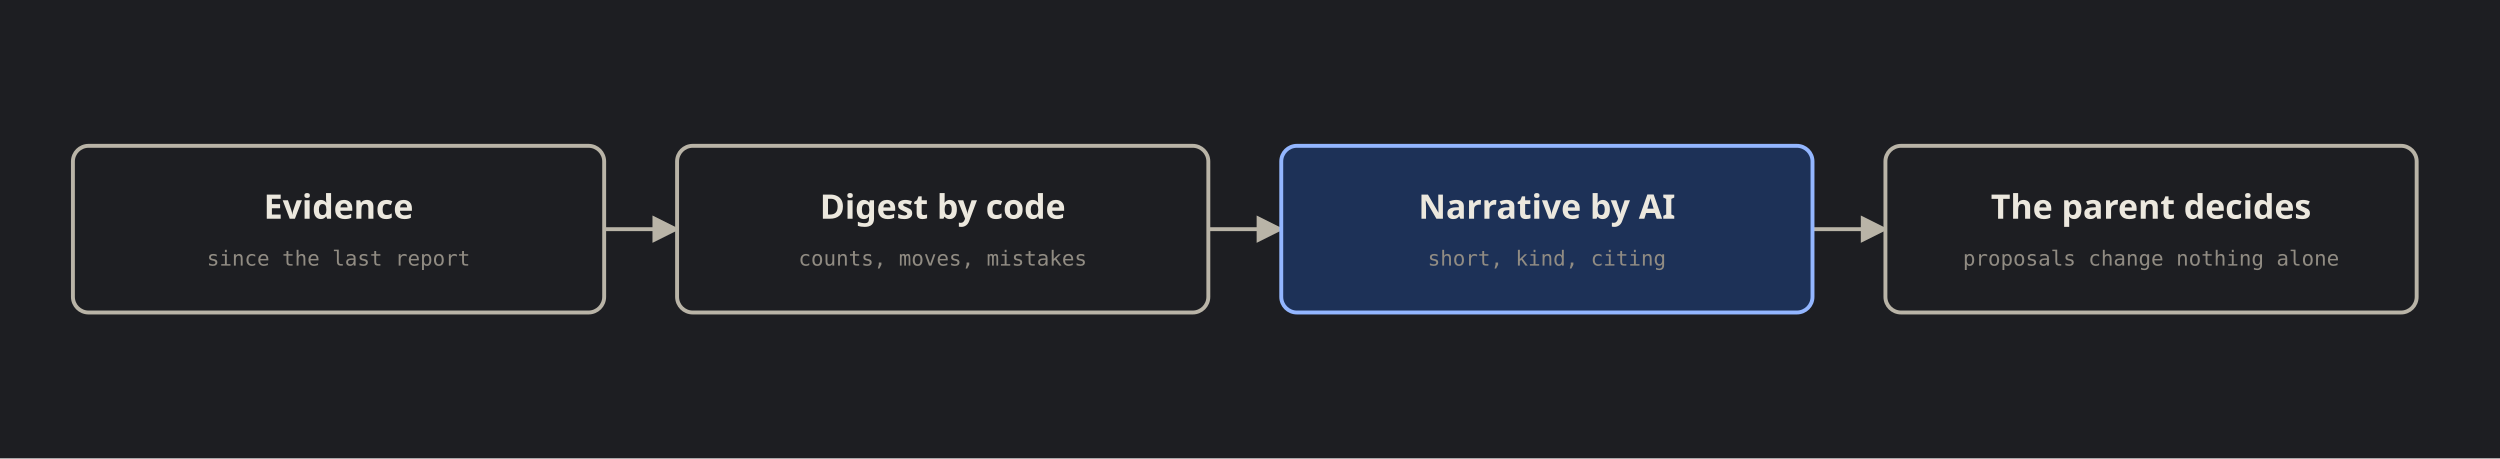
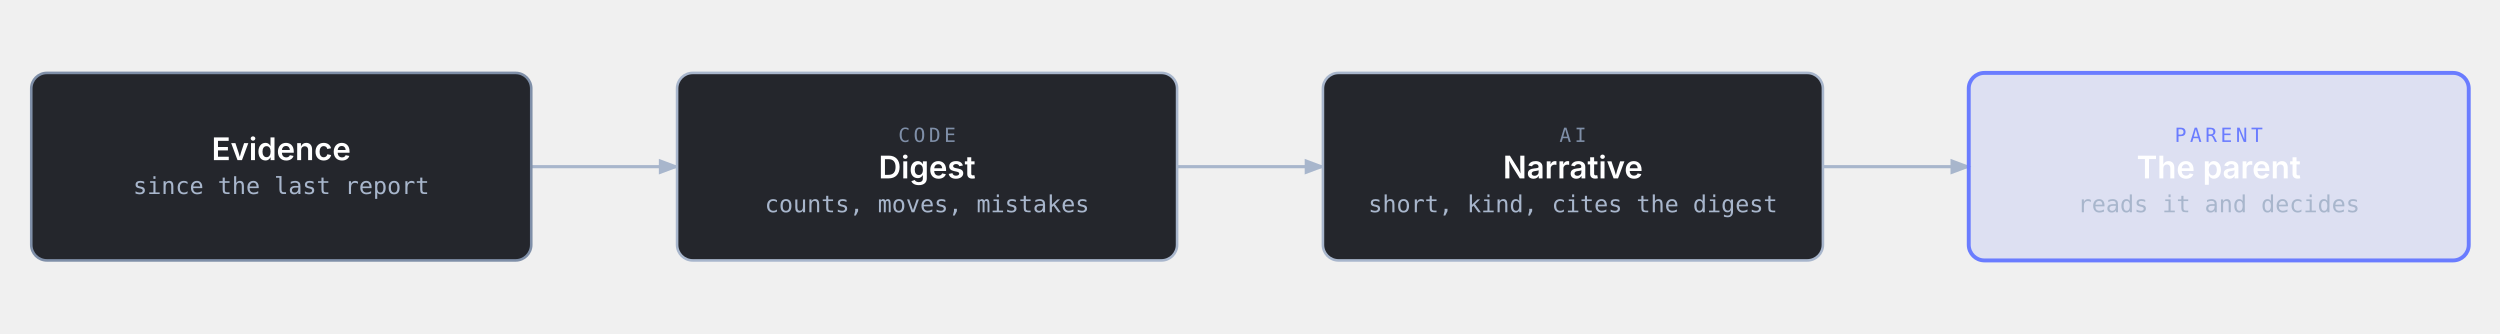
- <svg xmlns="http://www.w3.org/2000/svg" viewBox="0 0 960 176" role="img" aria-labelledby="dream-dark-title dream-dark-desc">
+ <svg xmlns="http://www.w3.org/2000/svg" viewBox="0 0 960 128" role="img" aria-labelledby="dream-dark-title dream-dark-desc">
  <defs>
-     <marker id="a-dream-dark" viewBox="0 0 10 10" refX="9" refY="5" markerWidth="7" markerHeight="7" orient="auto-start-reverse">
-       <path d="M0,0 L10,5 L0,10 z" fill="#b9b4a7" />
+     <marker id="dream-dark-default" markerWidth="8" markerHeight="6" refX="7" refY="3" orient="auto" markerUnits="userSpaceOnUse">
+       <polygon points="0 0, 8 3, 0 6" fill="#a8b6cc" />
+     </marker>
+     <marker id="dream-dark-accent" markerWidth="8" markerHeight="6" refX="7" refY="3" orient="auto" markerUnits="userSpaceOnUse">
+       <polygon points="0 0, 8 3, 0 6" fill="#6a7cff" />
+     </marker>
+     <marker id="dream-dark-link" markerWidth="8" markerHeight="6" refX="7" refY="3" orient="auto" markerUnits="userSpaceOnUse">
+       <polygon points="0 0, 8 3, 0 6" fill="#3db8b8" />
+     </marker>
+     <marker id="dream-dark-open" markerWidth="8" markerHeight="6" refX="7" refY="3" orient="auto" markerUnits="userSpaceOnUse">
+       <polyline points="0 0, 8 3, 0 6" fill="none" stroke="#a8b6cc" stroke-width="1.2" />
    </marker>
  </defs>
-   <rect x="0" y="0" width="960" height="176" fill="#1d1e22" />
-   <line x1="232" y1="88" x2="260" y2="88" stroke="#b9b4a7" stroke-width="1.5" marker-end="url(#a-dream-dark)" />
-   <line x1="464" y1="88" x2="492" y2="88" stroke="#b9b4a7" stroke-width="1.5" marker-end="url(#a-dream-dark)" />
-   <line x1="696" y1="88" x2="724" y2="88" stroke="#b9b4a7" stroke-width="1.5" marker-end="url(#a-dream-dark)" />
-   <rect x="28" y="56" width="204" height="64" rx="6" fill="#1d1e22" stroke="#b9b4a7" stroke-width="1.5" />
-   <text x="130" y="84" text-anchor="middle" font-family="'Andika', system-ui, sans-serif" font-size="13" font-weight="700" fill="#ece8de">Evidence</text>
-   <text x="130" y="102" text-anchor="middle" font-family="ui-monospace, monospace" font-size="8" fill="#918c83">since the last report</text>
-   <rect x="260" y="56" width="204" height="64" rx="6" fill="#1d1e22" stroke="#b9b4a7" stroke-width="1.5" />
-   <text x="362" y="84" text-anchor="middle" font-family="'Andika', system-ui, sans-serif" font-size="13" font-weight="700" fill="#ece8de">Digest by code</text>
-   <text x="362" y="102" text-anchor="middle" font-family="ui-monospace, monospace" font-size="8" fill="#918c83">counts, moves, mistakes</text>
-   <rect x="492" y="56" width="204" height="64" rx="6" fill="#1d3157" stroke="#93b6ff" stroke-width="1.5" />
-   <text x="594" y="84" text-anchor="middle" font-family="'Andika', system-ui, sans-serif" font-size="13" font-weight="700" fill="#ece8de">Narrative by AI</text>
-   <text x="594" y="102" text-anchor="middle" font-family="ui-monospace, monospace" font-size="8" fill="#918c83">short, kind, citing</text>
-   <rect x="724" y="56" width="204" height="64" rx="6" fill="#1d1e22" stroke="#b9b4a7" stroke-width="1.5" />
-   <text x="826" y="84" text-anchor="middle" font-family="'Andika', system-ui, sans-serif" font-size="13" font-weight="700" fill="#ece8de">The parent decides</text>
-   <text x="826" y="102" text-anchor="middle" font-family="ui-monospace, monospace" font-size="8" fill="#918c83">proposals change nothing alone</text>
+   <path d="M204,64 L260,64" fill="none" stroke="#a8b6cc" stroke-width="1.2" marker-end="url(#dream-dark-default)" />
+   <path d="M452,64 L508,64" fill="none" stroke="#a8b6cc" stroke-width="1.2" marker-end="url(#dream-dark-default)" />
+   <path d="M700,64 L756,64" fill="none" stroke="#a8b6cc" stroke-width="1.2" marker-end="url(#dream-dark-default)" />
+   <rect x="12" y="28" width="192" height="72" rx="6" fill="#24262c" stroke="#7f8fa8" stroke-width="1" />
+   <text x="108" y="61.5" text-anchor="middle" font-family="'Inter', 'Geist', system-ui, sans-serif" font-size="12" font-weight="600" fill="#ffffff">Evidence</text>
+   <text x="108" y="74.5" text-anchor="middle" font-family="'Geist Mono', ui-monospace, monospace" font-size="9" fill="#a8b6cc">since the last report</text>
+   <rect x="260" y="28" width="192" height="72" rx="6" fill="#24262c" stroke="#a8b6cc" stroke-width="1" />
+   <text x="356" y="54.5" text-anchor="middle" font-family="'Geist Mono', ui-monospace, monospace" font-size="7.5" font-weight="500" letter-spacing="0.18em" fill="#7f8fa8">CODE</text>
+   <text x="356" y="68.5" text-anchor="middle" font-family="'Inter', 'Geist', system-ui, sans-serif" font-size="12" font-weight="600" fill="#ffffff">Digest</text>
+   <text x="356" y="81.5" text-anchor="middle" font-family="'Geist Mono', ui-monospace, monospace" font-size="9" fill="#a8b6cc">counts, moves, mistakes</text>
+   <rect x="508" y="28" width="192" height="72" rx="6" fill="#24262c" stroke="#a8b6cc" stroke-width="1" />
+   <text x="604" y="54.5" text-anchor="middle" font-family="'Geist Mono', ui-monospace, monospace" font-size="7.5" font-weight="500" letter-spacing="0.18em" fill="#7f8fa8">AI</text>
+   <text x="604" y="68.5" text-anchor="middle" font-family="'Inter', 'Geist', system-ui, sans-serif" font-size="12" font-weight="600" fill="#ffffff">Narrative</text>
+   <text x="604" y="81.5" text-anchor="middle" font-family="'Geist Mono', ui-monospace, monospace" font-size="9" fill="#a8b6cc">short, kind, cites the digest</text>
+   <rect x="756" y="28" width="192" height="72" rx="6" fill="rgba(106,124,255,0.14)" stroke="#6a7cff" stroke-width="1.5" />
+   <text x="852" y="54.5" text-anchor="middle" font-family="'Geist Mono', ui-monospace, monospace" font-size="7.5" font-weight="500" letter-spacing="0.18em" fill="#6a7cff">PARENT</text>
+   <text x="852" y="68.5" text-anchor="middle" font-family="'Inter', 'Geist', system-ui, sans-serif" font-size="12" font-weight="600" fill="#ffffff">The parent</text>
+   <text x="852" y="81.5" text-anchor="middle" font-family="'Geist Mono', ui-monospace, monospace" font-size="9" fill="#a8b6cc">reads it and decides</text>
</svg>
